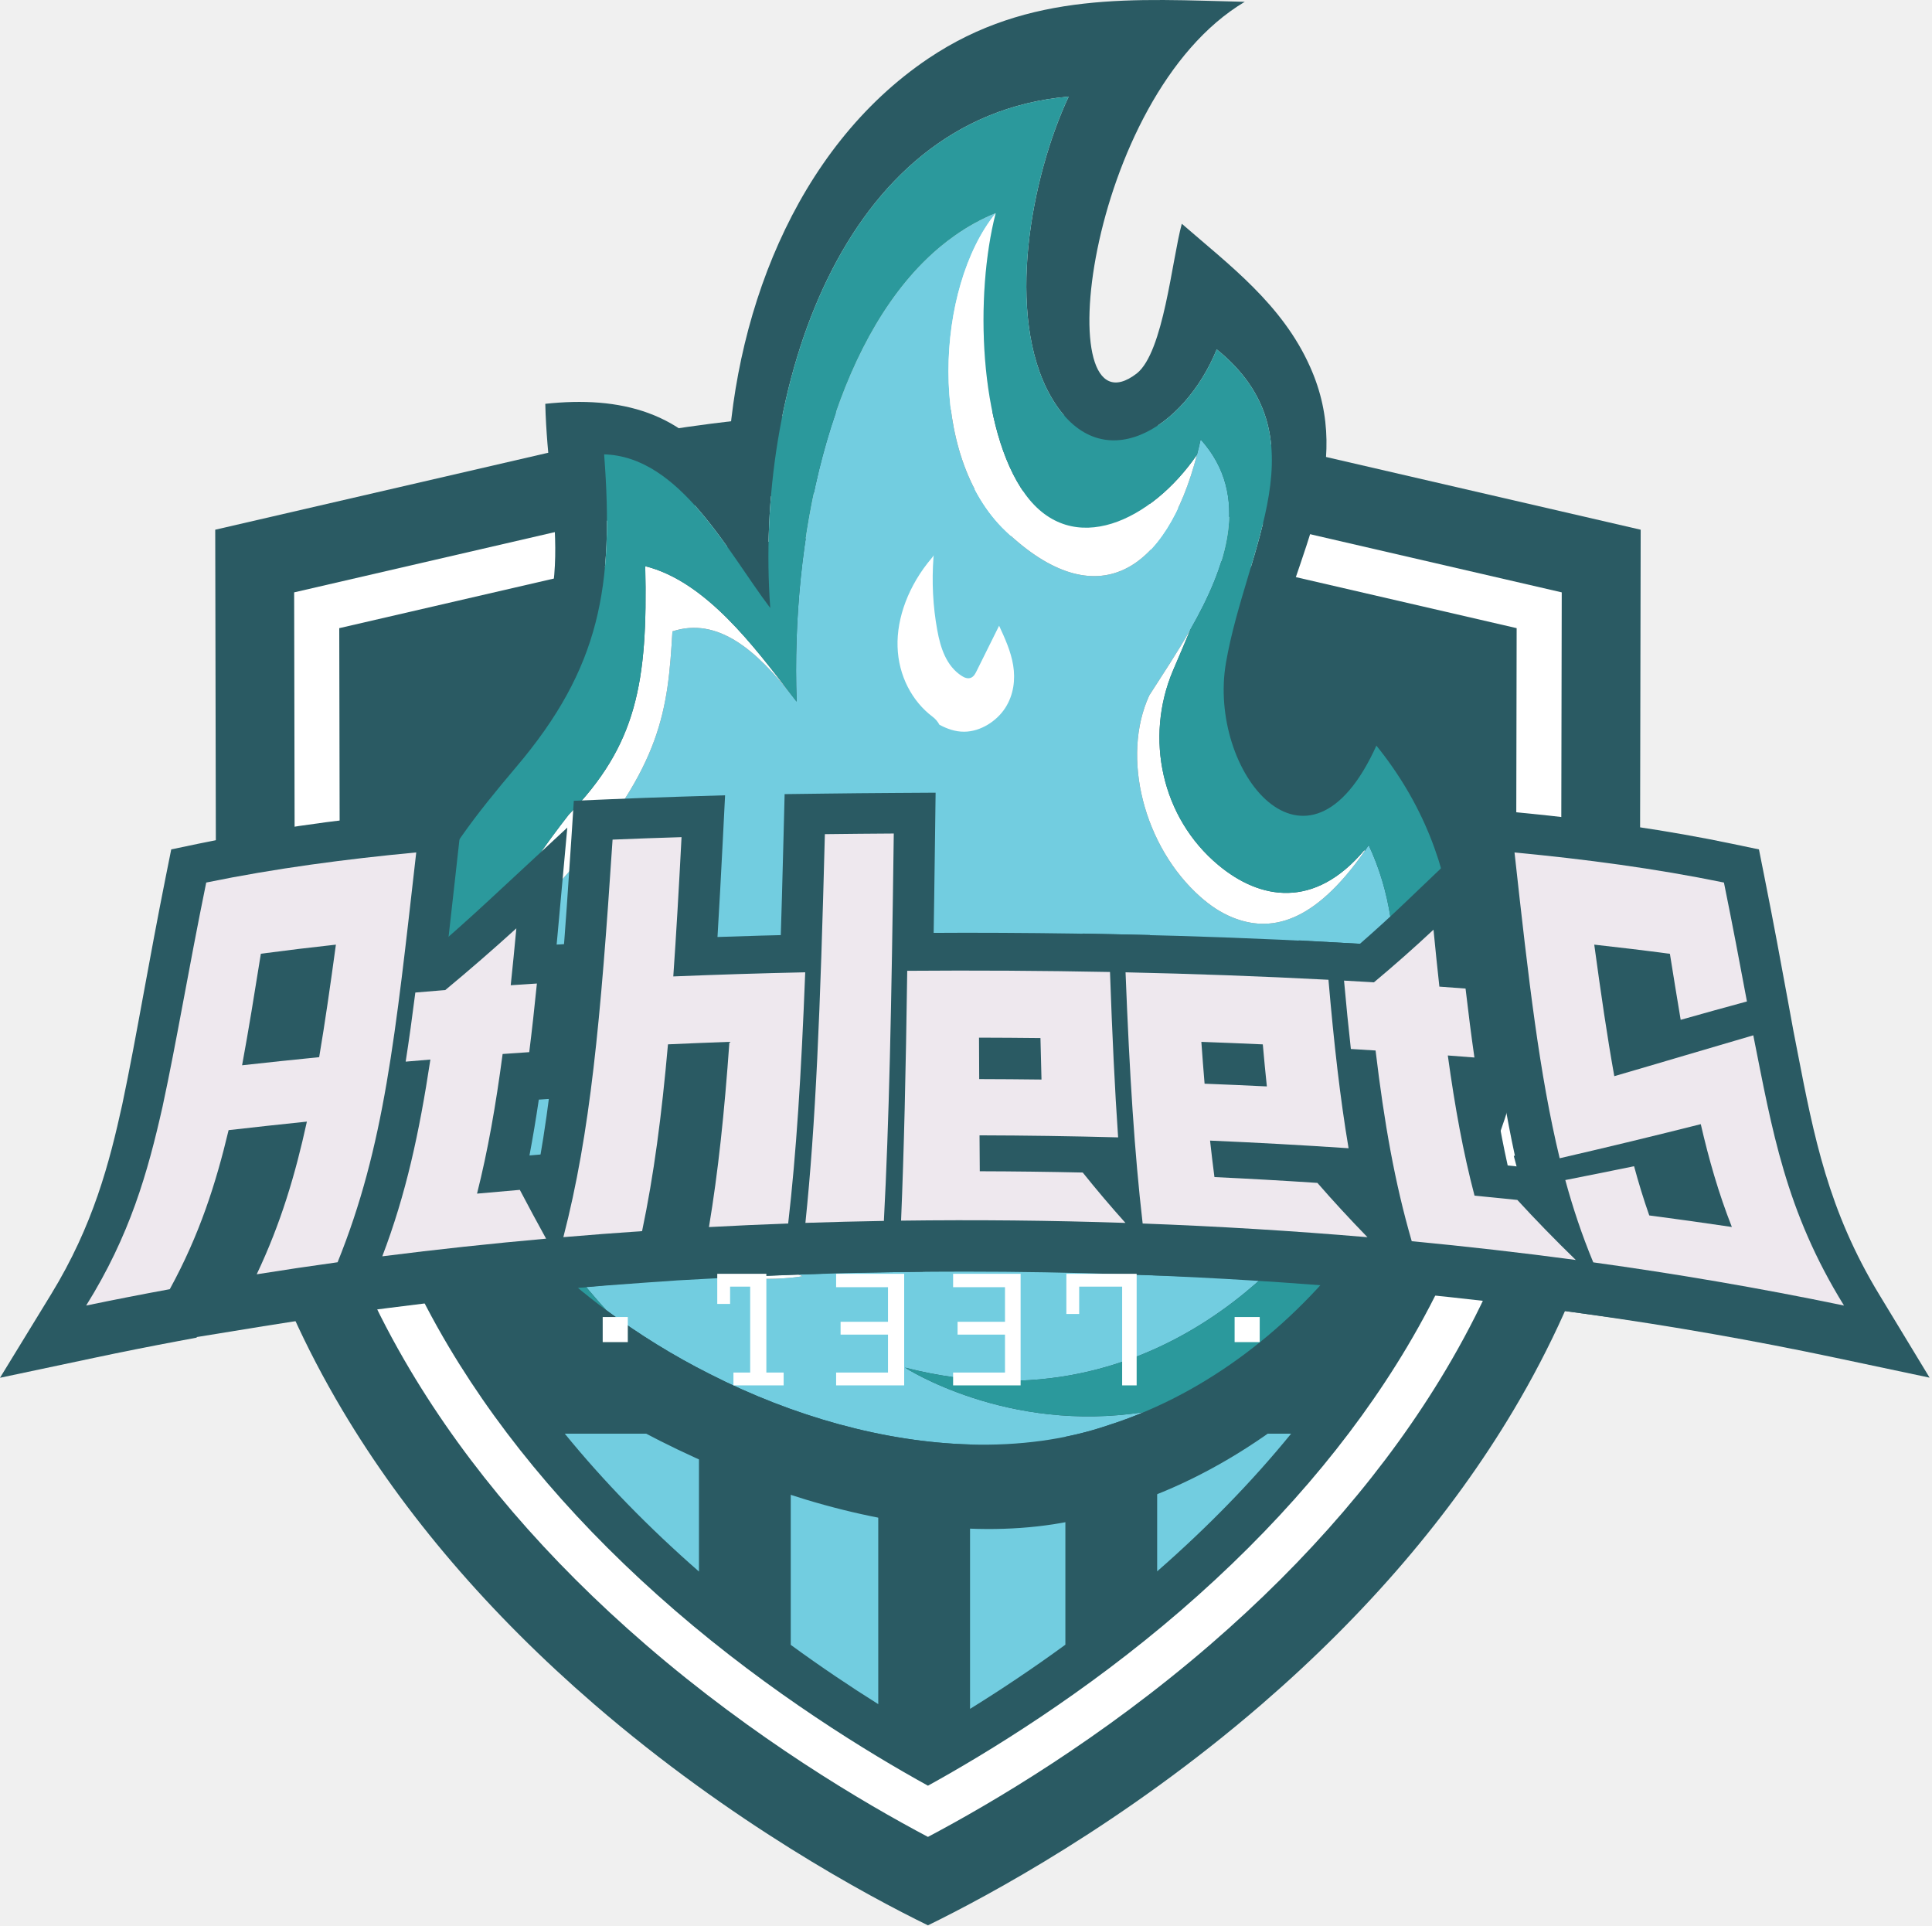
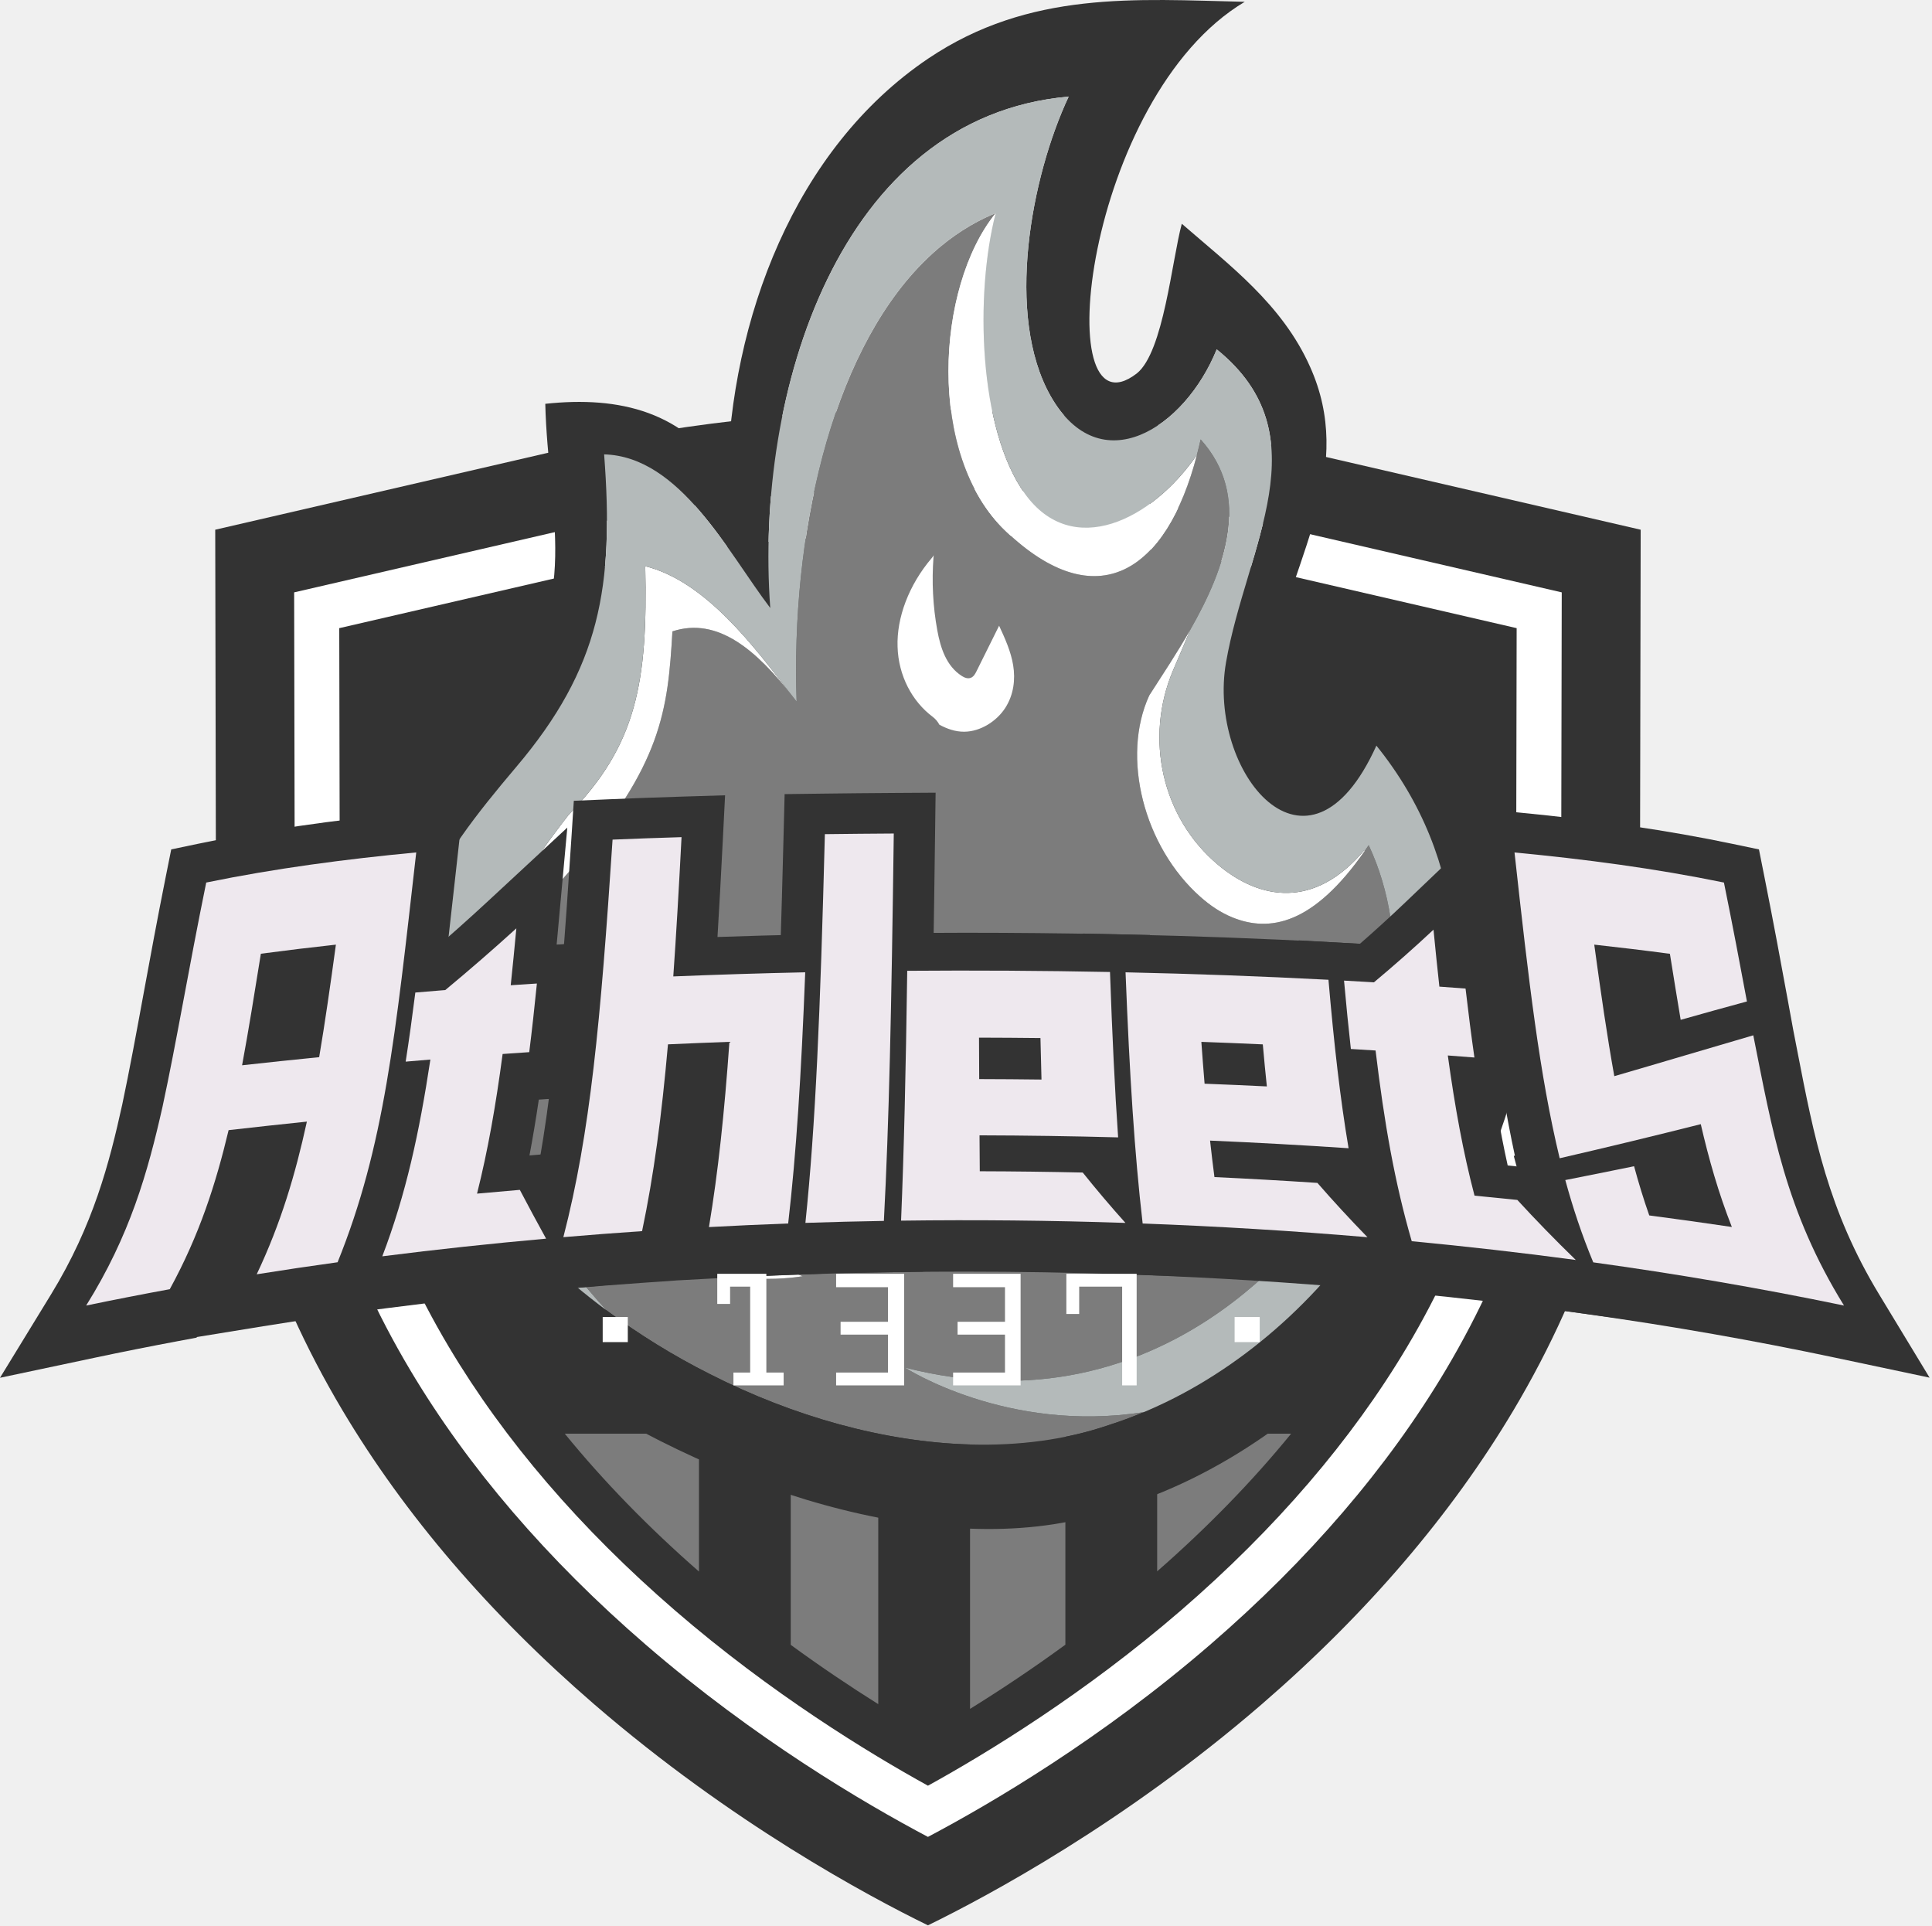
<svg xmlns="http://www.w3.org/2000/svg" width="601" height="599" viewBox="0 0 601 599" fill="none">
-   <path d="M66.953 164.766L67.247 313.849C70.005 357.522 83.219 399.513 106.523 438.659C125.888 471.185 152.243 501.96 184.855 530.126C227.57 567.017 270.047 589.775 288.665 598.866C307.283 589.775 349.76 567.017 392.475 530.126C425.088 501.958 451.442 471.184 470.807 438.659C494.111 399.513 507.325 357.523 510.083 313.849L510.377 164.766L407.908 141.084C329.319 122.921 248.012 122.921 169.422 141.084L66.953 164.766Z" fill="#2A5A63" />
-   <path d="M288.661 571.361C268.799 560.858 234.774 540.852 200.875 511.576C170.259 485.133 145.6 456.381 127.584 426.121C106.42 390.571 94.367 352.527 91.756 313.034L91.502 184.254L174.939 164.97C212.242 156.349 250.504 151.977 288.661 151.977C326.819 151.977 365.08 156.349 402.383 164.97L485.821 184.254L485.568 313.034C482.956 352.528 470.904 390.57 449.739 426.121C431.722 456.381 407.063 485.132 376.448 511.576C342.551 540.851 308.524 560.858 288.661 571.361Z" fill="white" />
-   <path d="M288.665 555.437C270.095 545.188 239.882 526.751 210.034 500.973C180.559 475.516 156.869 447.921 139.624 418.953C119.682 385.457 108.291 349.658 105.766 312.55L105.535 195.387L178.096 178.618C214.369 170.234 251.57 165.984 288.665 165.984C325.759 165.984 362.96 170.234 399.232 178.618L471.794 195.387L471.563 312.55C469.038 349.659 457.648 385.457 437.705 418.954C420.462 447.917 396.771 475.513 367.295 500.973C337.446 526.751 307.233 545.188 288.665 555.437Z" fill="#2A5A63" />
-   <path d="M301.758 531.54C310.876 525.896 320.936 519.237 331.414 511.578V445.947H301.758V531.54Z" fill="#72CDE0" />
-   <path d="M273.204 445.947H245.984V511.629C255.534 518.608 264.746 524.766 273.204 530.07V445.947Z" fill="#72CDE0" />
-   <path d="M359.965 445.946V488.761C375.644 475.052 389.575 460.74 401.636 445.946H359.965Z" fill="#72CDE0" />
-   <path d="M217.433 445.947H175.693C187.774 460.765 201.727 475.098 217.433 488.824V445.947Z" fill="#72CDE0" />
-   <path d="M197.688 287.341C197.688 287.341 197.359 377.413 249.654 396.956C249.654 396.956 156.469 414.632 197.688 287.341ZM150.591 338.289C150.801 339.384 151.03 340.478 151.279 341.571C151.775 343.757 152.347 345.939 152.992 348.114C153.637 350.289 154.354 352.459 155.14 354.62C157.105 360.022 159.501 365.373 162.272 370.645C163.935 373.807 165.733 376.941 167.654 380.04C168.935 382.106 170.27 384.156 171.657 386.189C172.35 387.205 173.057 388.217 173.775 389.224C175.212 391.239 176.699 393.235 178.232 395.211C181.491 399.414 184.964 403.521 188.605 407.522C198.699 415.024 209.544 421.731 220.802 427.39C246.771 440.615 275.117 448.556 301.803 449.303C316.927 449.727 331.52 447.847 344.84 443.288C348.58 442.103 352.265 440.733 355.895 439.213C313.213 445.961 281.528 425.39 281.528 425.39C362.763 446.19 407.958 381.857 412.885 374.393C413.152 373.989 413.308 373.742 413.338 373.694C415.894 368.88 418.257 363.965 420.409 358.986C434.404 326.608 439.163 291.467 425.773 262.887C425.363 263.498 424.956 264.084 424.549 264.668C408.509 287.682 394.91 290.024 383.407 285.369C379.753 283.891 376.461 281.657 373.505 279.049C355.729 263.366 348.715 235.382 357.51 216.305C361.394 210.231 366.062 203.255 370.302 195.824C381.276 176.589 389.37 154.301 373.498 136.683C373.14 138.315 372.752 139.892 372.349 141.445C362.867 178.036 341.099 192.139 312.851 165.193C288.15 141.694 291.099 89.224 309.746 66.293C309.746 66.293 309.746 66.293 309.746 66.293H309.746C308.779 66.686 307.83 67.115 306.887 67.556C306.744 67.623 306.595 67.68 306.453 67.748C303.208 69.297 300.107 71.125 297.146 73.201C295.558 74.314 294.011 75.498 292.504 76.752C292.317 76.908 292.129 77.064 291.943 77.222C290.881 78.125 289.837 79.06 288.815 80.031C288.203 80.612 287.597 81.203 286.999 81.807C258.082 111.056 246.011 167.423 247.821 218.247C247.82 218.247 247.82 218.246 247.819 218.245C247.311 217.581 246.8 216.923 246.286 216.271C235.437 202.478 223.358 191.729 209.173 196.389C207.739 221.017 205.921 237.815 177.875 270.177C162.562 287.846 150.609 298.759 149.09 318.45C148.647 324.19 149.083 330.669 150.591 338.289Z" fill="#72CDE0" />
-   <path d="M197.69 287.341C197.69 287.341 197.36 377.413 249.655 396.956C249.655 396.956 156.471 414.632 197.69 287.341ZM175.221 325.704C175.195 325.584 175.166 325.464 175.156 325.341C175.114 324.817 175.236 324.344 175.462 323.936C175.207 324.19 175.022 324.467 174.991 324.78C174.955 325.146 175.053 325.448 175.221 325.704ZM279.212 201.175C279.474 210.143 283.724 218.152 290.115 222.947C290.52 223.254 290.935 223.635 291.276 224.029C291.652 224.463 291.964 224.934 292.224 225.427C294.569 226.671 297.103 227.619 299.951 227.601C305.015 227.569 310.059 224.313 312.708 220.204C315.357 216.095 315.883 211.316 315.178 206.967C314.473 202.617 312.63 198.601 310.8 194.63C308.445 199.372 306.09 204.115 303.734 208.858C303.353 209.626 302.883 210.476 302.018 210.821C301.042 211.211 300.017 210.783 299.234 210.285C294.345 207.176 292.566 201.491 291.568 196.044C290.208 188.618 289.816 180.954 290.394 173.24C290.406 173.082 290.431 172.901 290.461 172.71C290.302 172.985 290.117 173.256 289.895 173.517C289.879 173.536 289.864 173.554 289.847 173.573C282.66 181.996 278.906 192.214 279.212 201.175ZM372.253 342.628C368.624 347.045 364.227 351.238 358.588 351.318C357.684 351.331 356.616 351.144 356.011 350.235C355.474 349.429 355.524 348.387 355.604 347.469C356.1 341.8 356.597 336.131 357.094 330.462C353.536 333.06 349.946 335.69 347.124 339.27C344.301 342.849 342.275 347.517 342.348 352.773C342.421 358.028 344.911 363.858 349.079 366.75C350.956 368.053 352.988 368.669 355.047 368.964C355.507 368.799 355.991 368.678 356.517 368.66C356.559 368.659 356.6 368.658 356.641 368.657C362.491 368.481 368.122 367.308 373.003 365.029C377.868 362.725 381.912 359.285 384.649 354.88C387.488 350.543 388.709 344.999 388.995 339.041C389.028 338.292 389.06 337.545 389.092 336.796C389.159 336.066 389.158 335.305 389.051 334.486C388.924 332.9 388.795 331.315 388.668 329.729C388.653 328.189 388.158 326.469 387.902 324.844C387.602 323.204 387.303 321.564 387.006 319.925C386.937 319.55 386.869 319.175 386.801 318.8C386.779 318.682 386.77 318.567 386.752 318.449C385.928 319.463 385.43 321.454 384.966 322.435C381.471 329.817 377.201 336.605 372.253 342.628ZM188.607 407.521C184.965 403.521 181.493 399.414 178.233 395.211C181.493 399.414 184.965 403.521 188.607 407.521L188.607 407.521ZM357.512 216.304C348.717 235.382 355.73 263.366 373.507 279.049C376.462 281.657 379.754 283.891 383.408 285.369C394.912 290.024 408.511 287.681 424.55 264.668C424.511 264.587 424.476 264.504 424.436 264.423C408.829 282.96 391.893 279.826 379.001 269.077C361.391 254.395 355.977 229.619 364.918 208.506C366.684 204.334 368.54 200.097 370.304 195.824C366.064 203.255 361.395 210.231 357.512 216.304ZM312.852 165.192C341.1 192.139 362.869 178.036 372.351 141.445C358.345 161.888 333.587 174.044 318.85 153.614C304.351 133.513 303.254 91.314 309.748 66.293C291.101 89.224 288.152 141.694 312.852 165.192ZM268.701 107.814C252.998 138.436 246.456 179.912 247.821 218.245C247.821 218.246 247.822 218.246 247.822 218.247C246.457 179.913 252.998 138.437 268.701 107.814ZM273.561 99.199C271.866 101.945 270.251 104.794 268.729 107.758C270.251 104.794 271.866 101.945 273.561 99.199ZM268.729 107.758C268.72 107.776 268.711 107.796 268.701 107.814C268.711 107.796 268.72 107.776 268.729 107.758ZM278.417 91.95C276.722 94.26 275.109 96.688 273.561 99.199C275.11 96.688 276.722 94.26 278.417 91.95ZM167.656 380.04C165.734 376.941 163.937 373.807 162.274 370.644C163.936 373.807 165.734 376.941 167.656 380.04ZM177.877 270.176C205.922 237.815 207.741 221.017 209.175 196.389C223.36 191.729 235.438 202.477 246.288 216.271C234.649 201.219 219.593 180.826 200.72 176.111C201.559 212.403 198.007 231.78 176.924 253.398C162.147 272.469 149.711 291.267 149.092 318.449C150.61 298.758 162.564 287.846 177.877 270.176ZM171.658 386.189C170.272 384.156 168.936 382.106 167.656 380.04C168.936 382.106 170.272 384.156 171.658 386.189ZM178.233 395.211C176.7 393.235 175.214 391.239 173.777 389.224C175.214 391.239 176.7 393.235 178.233 395.211Z" fill="white" />
-   <path d="M160.498 238.667C186.779 207.721 191.049 182.338 187.931 141.332C211.565 141.971 226.401 171.768 239.608 189.108C234.697 122.371 260.853 36.365 332.443 30.043C320.685 55.084 312.64 98.121 326.816 123.182C342.185 150.223 368.549 133.241 378.491 108.664C411.654 135.464 387.642 170.017 381.394 206.007C375.459 239.817 406.778 279.27 428.166 231.927C456.693 267.259 458.932 311.291 441.404 352.378C438.387 359.469 434.784 366.428 430.684 373.168C414.563 399.665 390.574 422.668 362.618 436.176C360.399 437.248 358.158 438.264 355.892 439.213C352.262 440.734 348.576 442.103 344.837 443.289C331.516 447.848 316.924 449.727 301.799 449.303C275.113 448.557 246.767 440.615 220.798 427.391C209.541 421.732 198.696 415.024 188.602 407.522L188.601 407.522C162.172 387.879 140.915 362.763 131.072 336.571C115.649 295.164 136.274 267.303 160.498 238.667ZM173.256 429.404C227.488 465.881 298.27 486.866 346.997 469.273C411.167 450.406 469.63 382.59 475.494 312.424C480.537 254.208 448.82 226.766 414.705 191.092C414.083 203.111 416.776 215.385 413.034 226.931C401.44 261.998 392.27 218.883 395.808 203.615C403.103 172.164 421.554 145.264 407.516 114.056C398.861 94.634 382.374 82.43 367.63 69.596C364.536 80.98 361.966 109.498 353.636 116.152C325.776 137.649 337.609 30.079 387.208 0.564C353.372 -0.23 320.284 -2.997 288.784 18.188C247.092 46.285 227.343 99.405 226.201 148.993C213.235 127.978 192.716 123.115 169.625 125.607C170.424 159.761 181.562 187.962 156.064 216.328C133.312 241.295 108.697 256.3 98.796 288.044C81.271 336.901 118.653 393.166 173.256 429.404Z" fill="#2A5A63" />
-   <path d="M131.072 336.57C140.915 362.762 162.171 387.878 188.601 407.521C184.96 403.52 181.487 399.413 178.228 395.211C176.695 393.235 175.209 391.239 173.771 389.224C173.053 388.217 172.347 387.205 171.653 386.188C170.267 384.156 168.931 382.105 167.65 380.04C165.729 376.941 163.931 373.807 162.269 370.644C159.497 365.373 157.102 360.021 155.137 354.619C154.35 352.458 153.633 350.289 152.989 348.113C152.344 345.938 151.771 343.756 151.275 341.57C151.027 340.477 150.798 339.383 150.588 338.288C149.08 330.669 148.644 324.189 149.087 318.449C149.705 291.267 162.141 272.468 176.919 253.397C198.002 231.78 201.554 212.403 200.715 176.111C219.587 180.826 234.643 201.218 246.283 216.271C246.796 216.923 247.308 217.58 247.815 218.245C246.007 167.422 258.079 111.055 286.996 81.807C287.593 81.203 288.2 80.612 288.811 80.031C289.834 79.06 290.877 78.124 291.94 77.222C292.126 77.063 292.313 76.907 292.501 76.751C294.007 75.497 295.555 74.314 297.142 73.201C301.091 70.432 305.286 68.105 309.742 66.293C303.249 91.314 304.345 133.513 318.845 153.614C333.582 174.044 358.339 161.888 372.346 141.445C372.748 139.892 373.136 138.314 373.494 136.682C389.367 154.301 381.273 176.589 370.299 195.823C368.534 200.097 366.679 204.334 364.912 208.506C355.972 229.619 361.386 254.394 378.996 269.077C391.888 279.826 408.824 282.96 424.431 264.423C424.471 264.504 424.505 264.587 424.545 264.668C424.952 264.084 425.36 263.497 425.77 262.886C439.16 291.466 434.4 326.608 420.406 358.985C418.254 363.964 415.89 368.879 413.334 373.693C413.304 373.741 413.148 373.988 412.882 374.392C407.954 381.857 362.759 446.189 281.524 425.39C281.524 425.39 313.21 445.96 355.892 439.213C358.158 438.263 360.399 437.247 362.618 436.175C390.574 422.668 414.563 399.664 430.684 373.167C434.784 366.428 438.387 359.468 441.404 352.377C458.932 311.291 456.693 267.258 428.166 231.926C406.778 279.27 375.459 239.816 381.394 206.006C387.642 170.016 411.654 135.463 378.491 108.664C368.549 133.24 342.185 150.222 326.816 123.181C312.64 98.121 320.685 55.083 332.443 30.042C260.853 36.364 234.696 122.37 239.608 189.107C226.401 171.767 211.565 141.97 187.931 141.331C191.049 182.337 186.779 207.72 160.498 238.666C136.274 267.302 115.649 295.164 131.072 336.57Z" fill="#2B999C" />
-   <path d="M15.908 402.565C29.038 381.115 34.037 361.66 38.025 343.571C40.333 332.657 42.437 321.2 44.663 309.073C46.746 297.731 48.9 286.003 51.569 272.674L53.266 264.203L61.569 262.464C81.393 258.312 103.213 255.118 128.275 252.7L144.035 251.179L142.245 267.222C141.955 269.823 141.671 272.377 141.392 274.887C138.336 302.373 135.922 324.083 132.435 343.954C128.606 365.773 123.823 383.266 116.925 400.676L114.141 407.705L106.778 408.744C98.418 409.924 90.041 411.196 81.881 412.523L61.255 415.879L61.151 416.073L55.136 417.199C46.572 418.803 37.916 420.528 29.412 422.329L0 428.554L15.908 402.565Z" fill="#2A5A63" />
-   <path d="M106.926 389.213C111.733 376.364 115.362 362.865 118.473 345.947L110.982 346.607L113.506 330.099C114.497 323.62 115.463 316.571 116.46 308.549L117.766 298.045L128.108 297.145C129.852 296.993 131.628 296.841 133.411 296.691C139.731 291.275 145.965 285.719 151.985 280.135L176.477 257.422L173.413 291.041C173.327 291.977 173.242 292.9 173.158 293.811L181.305 293.283L179.795 308.641C178.999 316.748 178.206 323.977 177.374 330.741L176.055 341.456L167.611 342.034C166.699 348.191 165.736 353.944 164.705 359.401L169.115 359.025L173.074 366.707C175.692 371.786 178.325 376.776 181.125 381.964L190.619 399.549L171.014 401.33C153.999 402.876 137.019 404.743 120.544 406.879L99.283 409.636L106.926 389.213Z" fill="#2A5A63" />
-   <path d="M162.816 384.525C170.719 353.367 173.926 319.809 177.742 260.816L178.502 249.083L190.02 248.591C196.881 248.298 204.149 248.032 211.623 247.802L225.555 247.373L224.837 261.571C224.269 272.786 223.732 282.57 223.194 291.451C232.138 291.138 241.179 290.881 250.208 290.68L263.854 290.377L263.32 304.289C261.974 339.36 260.366 363.488 257.943 384.966L256.682 396.144L245.659 396.56C237.547 396.865 229.328 397.245 221.228 397.687L210.308 398.283L210.306 398.292L200.607 398.965C192.495 399.527 184.33 400.164 176.339 400.859L158.275 402.427L162.816 384.525Z" fill="#2A5A63" />
-   <path d="M237.767 381.927C241.006 350.018 242.371 314.321 243.758 259.61L244.078 247.009L256.435 246.85C263.441 246.76 270.68 246.691 277.952 246.646L291.045 246.564L290.873 259.918C290.182 313.522 289.454 350.902 287.778 383.342L287.147 395.542L275.171 395.75C267.083 395.89 258.94 396.098 250.968 396.369L236.25 396.868L237.767 381.927Z" fill="#2A5A63" />
-   <path d="M349.67 396.377C333.277 395.819 316.637 395.535 300.213 395.535C293.668 395.535 287.026 395.58 280.473 395.669L266.906 395.853L267.471 382.025C268.328 361.061 268.899 337.461 269.379 303.113L269.558 290.299L282.121 290.201C288.143 290.153 294.239 290.129 300.238 290.129C315.337 290.129 330.58 290.281 345.545 290.581L357.698 290.825L358.128 303.215C358.856 324.197 359.653 340.731 360.634 355.25L361.607 369.634L355.28 369.461C356.708 371.146 358.168 372.838 359.668 374.548L379.726 397.401L349.67 396.377Z" fill="#2A5A63" />
-   <path d="M424.299 400.877C401.492 398.894 378.169 397.444 354.978 396.567L343.961 396.15L342.696 384.98C340.263 363.503 338.649 339.373 337.298 304.295L336.762 290.38L350.412 290.684C371.999 291.166 393.369 291.967 413.926 293.066L425.091 293.662L426.05 305.024C427.884 326.751 429.772 342.909 432.173 357.414L434.881 373.775L429.644 373.417C431.255 375.161 432.902 376.915 434.593 378.688L458.612 403.86L424.299 400.877Z" fill="#2A5A63" />
-   <path d="M488.485 408.027C472.025 405.775 455.021 403.792 437.945 402.133L429.264 401.289L426.83 392.748C422.491 377.518 419.236 361.237 416.523 341.005L408.673 340.529L407.465 329.571C406.717 322.797 406.013 315.603 405.31 307.579L403.988 292.503L418.806 293.333C420.238 293.414 421.651 293.494 423.033 293.575C427.862 289.361 432.598 285.041 437.156 280.689L456.193 262.514L458.715 288.986C458.948 291.437 459.177 293.792 459.404 296.07L467.442 296.695L468.662 307.426C469.566 315.385 470.453 322.423 471.374 328.944L473.662 345.15L465.527 344.5C466.607 350.945 467.757 356.896 469.007 362.511C470.468 362.662 471.916 362.814 473.346 362.967L478.182 363.483L481.471 367.135C487.108 373.397 492.888 379.452 499.14 385.647L527.054 413.303L488.485 408.027Z" fill="#2A5A63" />
-   <path d="M571.015 422.329C545.667 416.965 520.43 412.532 493.862 408.775L486.584 407.746L483.765 400.824C480.832 393.621 478.272 386.23 475.992 378.368L475.667 378.444L473.495 369.248L470.898 359.544L471.249 359.474C465.852 334.566 462.699 307.323 458.363 267.195L456.635 251.199L472.341 252.718C497.333 255.136 519.09 258.324 538.857 262.465L547.167 264.205L548.858 272.685C551.703 286.947 554.064 299.746 556.054 310.623L557.862 320.51L557.998 321.205C558.376 323.134 558.746 325.045 559.113 326.94C564.266 353.534 568.717 376.502 584.547 402.613L600.25 428.515L571.015 422.329Z" fill="#2A5A63" />
-   <path d="M99.286 328.828C101.102 318.068 102.758 306.563 104.49 293.828C96.705 294.683 88.923 295.62 81.149 296.653C79.137 309.219 77.3 320.6 75.308 331.352C83.301 330.465 91.293 329.625 99.286 328.828ZM129.483 265.143C122.955 322.505 119.578 356.589 105.017 392.621C96.668 393.776 88.288 395.02 79.857 396.365C87.363 380.544 91.877 365.303 95.465 348.873C87.343 349.715 79.227 350.6 71.114 351.527C67.138 368.202 62.065 384.091 52.816 401C44.244 402.573 35.588 404.262 26.801 406.085C40.406 384.294 45.948 364.751 50.566 344.212C55.012 323.605 58.534 302.003 64.151 274.511C85.611 270.104 107.502 267.223 129.483 265.143Z" fill="#EEE8EE" />
-   <path d="M169.875 385.282C152.951 386.789 135.988 388.604 118.924 390.774C126.284 371.49 130.433 352.357 133.882 329.57C131.32 329.782 128.757 329.998 126.195 330.219C127.256 323.415 128.242 316.289 129.2 308.727C131.722 308.512 134.244 308.303 136.766 308.098C137.348 308.053 137.93 308.004 138.512 307.958C145.98 301.764 153.348 295.374 160.625 288.758C160.051 294.932 159.471 300.819 158.874 306.456C161.589 306.271 164.303 306.094 167.016 305.922C166.262 313.448 165.477 320.532 164.631 327.269C161.871 327.455 159.111 327.645 156.353 327.842C154.234 343.812 151.774 357.868 148.393 371.275C152.831 370.867 157.268 370.477 161.706 370.105C164.445 375.317 167.162 380.356 169.875 385.282Z" fill="#EEE8EE" />
-   <path d="M250.486 302.432C249.226 334.627 247.714 358.574 245.183 380.561C236.972 380.865 228.758 381.236 220.54 381.676C223.4 364.513 225.331 346.302 226.907 324.062C220.535 324.29 214.163 324.55 207.791 324.84C205.814 347.181 203.395 365.514 199.735 382.94C191.58 383.495 183.418 384.118 175.248 384.813C183.634 352.4 186.815 317.86 190.556 261.16C197.707 260.86 204.859 260.608 212.01 260.392C211.18 276.46 210.35 290.753 209.445 303.716C223.13 303.154 236.81 302.729 250.486 302.432Z" fill="#EEE8EE" />
-   <path d="M256.599 259.464C263.745 259.373 270.89 259.308 278.034 259.264C277.304 314.694 276.561 349.279 274.954 379.761C266.819 379.899 258.682 380.102 250.543 380.373C253.722 349.673 255.161 315.08 256.599 259.464Z" fill="#EEE8EE" />
-   <path d="M304.547 322.753C304.566 327.209 304.586 331.499 304.607 335.647C311.066 335.663 317.525 335.708 323.984 335.789C323.87 331.636 323.763 327.342 323.66 322.882C317.289 322.81 310.918 322.767 304.547 322.753ZM304.708 353.143C304.732 356.971 304.759 360.688 304.787 364.317C315.463 364.347 326.139 364.479 336.815 364.715C341.094 370.06 345.508 375.252 350.099 380.381C326.824 379.603 303.567 379.372 280.303 379.68C281.21 357.916 281.763 334.041 282.22 301.964C303.244 301.802 324.264 301.922 345.293 302.336C345.993 322.114 346.787 338.776 347.821 353.78C333.452 353.392 319.08 353.179 304.708 353.143Z" fill="#EEE8EE" />
-   <path d="M373.713 324.069C374.031 328.563 374.365 332.893 374.718 337.083C381.176 337.332 387.633 337.614 394.09 337.928C393.646 333.714 393.228 329.364 392.829 324.849C386.457 324.559 380.084 324.298 373.713 324.069ZM376.422 354.781C376.848 358.661 377.3 362.435 377.785 366.128C388.46 366.628 399.135 367.231 409.811 367.938C414.762 373.625 419.924 379.217 425.39 384.832C402.026 382.841 378.732 381.432 355.454 380.569C352.914 358.58 351.396 334.631 350.131 302.436C371.161 302.896 392.2 303.653 413.254 304.756C414.983 324.825 416.905 341.724 419.51 357.155C405.152 356.192 390.788 355.399 376.422 354.781Z" fill="#EEE8EE" />
-   <path d="M490.188 391.909C473.085 389.615 456.099 387.688 439.159 386.074C433.893 367.953 430.607 349.313 427.91 326.755C425.348 326.594 422.785 326.437 420.223 326.284C419.469 319.577 418.768 312.518 418.098 305.016C420.617 305.155 423.136 305.298 425.655 305.447C426.237 305.481 426.818 305.516 427.4 305.551C433.643 300.336 439.825 294.885 445.928 289.173C446.529 295.354 447.134 301.244 447.756 306.888C450.471 307.082 453.185 307.282 455.9 307.489C456.776 315.042 457.682 322.156 458.658 328.935C455.899 328.719 453.14 328.507 450.38 328.302C452.583 344.298 455.142 358.401 458.69 371.901C463.129 372.327 467.567 372.771 472.008 373.235C477.667 379.398 483.657 385.564 490.188 391.909Z" fill="#EEE8EE" />
-   <path d="M522.821 317.215C521.72 310.688 520.622 303.878 519.469 296.679C511.631 295.635 503.785 294.69 495.936 293.828C497.992 308.923 499.933 322.292 502.172 334.739C516.718 330.52 531.152 326.184 545.406 322.034C551.285 351.485 555.407 376.623 573.625 406.085C546.832 400.527 521.131 396.187 495.627 392.651C492.095 384.146 489.29 375.712 486.927 367.052C494.112 365.643 501.241 364.211 508.323 362.753C509.716 367.906 511.267 372.986 513.046 378.057C521.598 379.178 530.16 380.373 538.74 381.651C534.552 371.014 531.578 360.531 529.072 349.667C514.59 353.318 499.994 356.86 485.177 360.27C478.887 334.158 475.574 305.477 471.131 265.161C493.049 267.24 514.878 270.117 536.275 274.511C539.036 288.083 541.324 300.209 543.431 311.501C536.622 313.341 529.742 315.264 522.821 317.215Z" fill="#EEE8EE" />
-   <path d="M227.982 426.928H233.362V400.204H227.114V405.584H223.123V396.213H238.394V426.928H243.774V430.919H228.156V426.928H227.982Z" fill="white" />
-   <path d="M260.098 426.928H276.236V415.128H261.486V411.137H276.236V400.378H260.098V396.213H281.269V430.919H260.098V426.928Z" fill="white" />
-   <path d="M296.49 426.928H312.629V415.128H297.878V411.137H312.629V400.378H296.49V396.213H317.488V430.919H296.49V426.928Z" fill="white" />
-   <path d="M349.074 400.204H335.712V408.707H331.721V396.213H353.586V430.919H349.074V400.204Z" fill="white" />
-   <path fill-rule="evenodd" clip-rule="evenodd" d="M384.06 409.66L384.059 417.47H391.87L391.868 409.66H384.06Z" fill="white" />
-   <path fill-rule="evenodd" clip-rule="evenodd" d="M187.486 409.66L187.484 417.47H195.296L195.294 409.66H187.486Z" fill="white" />
+   <g clip-path="url(#clip0_613_169)">
+     <path d="M66.953 164.766L67.247 313.849C70.005 357.522 83.219 399.513 106.523 438.659C125.888 471.185 152.243 501.96 184.855 530.126C227.57 567.017 270.047 589.775 288.665 598.866C307.283 589.775 349.76 567.017 392.475 530.126C425.088 501.958 451.442 471.184 470.807 438.659C494.111 399.513 507.325 357.523 510.083 313.849L510.377 164.766L407.908 141.084C329.319 122.921 248.012 122.921 169.422 141.084L66.953 164.766Z" fill="#333333" />
+     <path d="M288.661 571.361C268.799 560.858 234.774 540.852 200.875 511.576C170.259 485.133 145.6 456.381 127.584 426.121C106.42 390.571 94.367 352.527 91.756 313.034L91.502 184.254L174.939 164.97C212.242 156.349 250.504 151.977 288.661 151.977C326.819 151.977 365.08 156.349 402.383 164.97L485.821 184.254L485.568 313.034C482.956 352.528 470.904 390.57 449.739 426.121C431.722 456.381 407.063 485.132 376.448 511.576C342.551 540.851 308.524 560.858 288.661 571.361Z" fill="white" />
+     <path d="M288.665 555.437C270.095 545.188 239.882 526.751 210.034 500.973C180.559 475.516 156.869 447.921 139.624 418.953C119.682 385.457 108.291 349.658 105.766 312.55L105.535 195.387L178.096 178.618C214.369 170.234 251.57 165.984 288.665 165.984C325.759 165.984 362.96 170.234 399.232 178.618L471.794 195.387L471.563 312.55C469.038 349.659 457.648 385.457 437.705 418.954C420.462 447.917 396.771 475.513 367.295 500.973C337.446 526.751 307.233 545.188 288.665 555.437Z" fill="#333333" />
+     <path d="M301.758 531.54C310.876 525.896 320.936 519.237 331.414 511.578V445.947H301.758V531.54Z" fill="#7C7C7C" />
+     <path d="M273.204 445.947H245.984V511.629C255.534 518.608 264.746 524.766 273.204 530.07V445.947Z" fill="#7C7C7C" />
+     <path d="M359.965 445.946V488.761C375.644 475.052 389.575 460.74 401.636 445.946H359.965Z" fill="#7C7C7C" />
+     <path d="M217.433 445.947H175.693C187.774 460.765 201.727 475.098 217.433 488.824V445.947Z" fill="#7C7C7C" />
+     <path d="M197.688 287.341C197.688 287.341 197.359 377.413 249.654 396.956C249.654 396.956 156.469 414.632 197.688 287.341ZM150.591 338.289C150.801 339.384 151.03 340.478 151.279 341.571C151.775 343.757 152.347 345.939 152.992 348.114C153.637 350.289 154.354 352.459 155.14 354.62C157.105 360.022 159.501 365.373 162.272 370.645C163.935 373.807 165.733 376.941 167.654 380.04C168.935 382.106 170.27 384.156 171.657 386.189C172.35 387.205 173.057 388.217 173.775 389.224C175.212 391.239 176.699 393.235 178.232 395.211C181.491 399.414 184.964 403.521 188.605 407.522C198.699 415.024 209.544 421.731 220.802 427.39C246.771 440.615 275.117 448.556 301.803 449.303C316.927 449.727 331.52 447.847 344.84 443.288C348.58 442.103 352.265 440.733 355.895 439.213C313.213 445.961 281.528 425.39 281.528 425.39C362.763 446.19 407.958 381.857 412.885 374.393C413.152 373.989 413.308 373.742 413.338 373.694C415.894 368.88 418.257 363.965 420.409 358.986C434.404 326.608 439.163 291.467 425.773 262.887C425.363 263.498 424.956 264.084 424.549 264.668C408.509 287.682 394.91 290.024 383.407 285.369C379.753 283.891 376.461 281.657 373.505 279.049C355.729 263.366 348.715 235.382 357.51 216.305C361.394 210.231 366.062 203.255 370.302 195.824C381.276 176.589 389.37 154.301 373.498 136.683C373.14 138.315 372.752 139.892 372.349 141.445C362.867 178.036 341.099 192.139 312.851 165.193C288.15 141.694 291.099 89.224 309.746 66.293C308.779 66.687 307.83 67.115 306.887 67.556C306.744 67.623 306.595 67.68 306.453 67.748C303.208 69.297 300.107 71.125 297.146 73.201C295.558 74.314 294.011 75.498 292.504 76.752C292.317 76.908 292.129 77.064 291.943 77.222C290.881 78.125 289.837 79.061 288.815 80.031C288.203 80.612 287.597 81.203 286.999 81.808C258.082 111.056 246.011 167.423 247.821 218.247C247.82 218.247 247.82 218.246 247.819 218.245C247.311 217.581 246.8 216.923 246.286 216.271C235.437 202.478 223.358 191.729 209.173 196.389C207.739 221.017 205.921 237.815 177.875 270.177C162.562 287.846 150.609 298.759 149.09 318.45C148.647 324.19 149.083 330.669 150.591 338.289Z" fill="#7C7C7C" />
+     <path d="M197.69 287.341C197.69 287.341 197.36 377.413 249.655 396.956C249.655 396.956 156.471 414.632 197.69 287.341ZM175.221 325.704C175.195 325.584 175.166 325.464 175.156 325.341C175.114 324.817 175.236 324.344 175.462 323.936C175.207 324.19 175.022 324.467 174.991 324.78C174.955 325.146 175.053 325.448 175.221 325.704ZM279.212 201.175C279.474 210.143 283.724 218.152 290.115 222.947C290.52 223.254 290.935 223.635 291.276 224.029C291.652 224.463 291.964 224.934 292.224 225.427C294.569 226.671 297.103 227.619 299.951 227.601C305.015 227.569 310.059 224.313 312.708 220.204C315.357 216.095 315.883 211.316 315.178 206.967C314.473 202.617 312.63 198.601 310.8 194.63C308.445 199.372 306.09 204.115 303.734 208.858C303.353 209.626 302.883 210.476 302.018 210.821C301.042 211.211 300.017 210.783 299.234 210.285C294.345 207.176 292.566 201.491 291.568 196.044C290.208 188.618 289.816 180.954 290.394 173.24C290.406 173.082 290.431 172.901 290.461 172.71C290.302 172.985 290.117 173.256 289.895 173.517C289.879 173.536 289.864 173.554 289.847 173.573C282.66 181.996 278.906 192.214 279.212 201.175ZM372.253 342.628C368.624 347.045 364.227 351.238 358.588 351.318C357.684 351.331 356.616 351.144 356.011 350.235C355.474 349.429 355.524 348.387 355.604 347.469C356.1 341.8 356.597 336.131 357.094 330.462C353.536 333.06 349.946 335.69 347.124 339.27C344.301 342.849 342.275 347.517 342.348 352.773C342.421 358.028 344.911 363.858 349.079 366.75C350.956 368.053 352.988 368.669 355.047 368.964C355.507 368.799 355.991 368.678 356.517 368.66C356.559 368.659 356.6 368.658 356.641 368.657C362.491 368.481 368.122 367.308 373.003 365.029C377.868 362.725 381.912 359.285 384.649 354.88C387.488 350.543 388.709 344.999 388.995 339.041C389.028 338.292 389.06 337.545 389.092 336.796C389.159 336.066 389.158 335.305 389.051 334.486C388.924 332.9 388.795 331.315 388.668 329.729C388.653 328.189 388.158 326.469 387.902 324.844C387.602 323.204 387.303 321.564 387.006 319.925C386.937 319.55 386.869 319.175 386.801 318.8C386.779 318.682 386.77 318.567 386.752 318.449C385.928 319.463 385.43 321.454 384.966 322.435C381.471 329.817 377.201 336.605 372.253 342.628ZM357.512 216.304C348.717 235.382 355.73 263.366 373.507 279.049C376.462 281.657 379.754 283.891 383.408 285.369C394.912 290.024 408.511 287.681 424.55 264.668C424.511 264.587 424.476 264.504 424.436 264.423C408.829 282.96 391.893 279.826 379.001 269.077C361.391 254.395 355.977 229.619 364.918 208.506C366.684 204.334 368.54 200.097 370.304 195.824C366.064 203.255 361.395 210.231 357.512 216.304ZM312.852 165.192C341.1 192.139 362.869 178.036 372.351 141.445C358.345 161.888 333.587 174.044 318.85 153.614C304.351 133.513 303.254 91.314 309.748 66.293C291.101 89.224 288.152 141.694 312.852 165.192ZM268.701 107.814C252.998 138.436 246.456 179.912 247.821 218.245L247.822 218.247C246.457 179.913 252.998 138.437 268.701 107.814ZM278.417 91.95C276.722 94.26 275.109 96.688 273.561 99.199C275.11 96.688 276.722 94.26 278.417 91.95ZM167.656 380.04C165.734 376.941 163.937 373.807 162.274 370.644C163.936 373.807 165.734 376.941 167.656 380.04ZM177.877 270.176C205.922 237.815 207.741 221.017 209.175 196.389C223.36 191.729 235.438 202.477 246.288 216.271C234.649 201.219 219.593 180.826 200.72 176.111C201.559 212.403 198.007 231.78 176.924 253.398C162.147 272.469 149.711 291.267 149.092 318.449C150.61 298.758 162.564 287.846 177.877 270.176Z" fill="white" />
+     <path d="M160.498 238.667C186.779 207.721 191.049 182.338 187.931 141.332C211.565 141.971 226.401 171.768 239.608 189.108C234.697 122.371 260.853 36.365 332.443 30.043C320.685 55.084 312.64 98.121 326.816 123.182C342.185 150.223 368.549 133.241 378.491 108.664C411.654 135.464 387.642 170.017 381.394 206.007C375.459 239.817 406.778 279.27 428.166 231.927C456.693 267.259 458.932 311.291 441.404 352.378C438.387 359.469 434.784 366.428 430.684 373.168C414.563 399.665 390.574 422.668 362.618 436.176C360.399 437.248 358.158 438.264 355.892 439.213C352.262 440.734 348.576 442.103 344.837 443.289C331.516 447.848 316.924 449.727 301.799 449.303C275.113 448.557 246.767 440.615 220.798 427.391C209.541 421.732 198.696 415.024 188.602 407.522H188.601C162.172 387.879 140.915 362.763 131.072 336.571C115.649 295.164 136.274 267.303 160.498 238.667ZM173.256 429.404C227.488 465.881 298.27 486.866 346.997 469.273C411.167 450.406 469.63 382.59 475.494 312.424C480.537 254.208 448.82 226.766 414.705 191.092C414.083 203.111 416.776 215.385 413.034 226.931C401.44 261.998 392.27 218.883 395.808 203.615C403.103 172.164 421.554 145.264 407.516 114.056C398.861 94.634 382.374 82.43 367.63 69.596C364.536 80.98 361.966 109.498 353.636 116.152C325.776 137.649 337.609 30.079 387.208 0.564C353.372 -0.23 320.284 -2.997 288.784 18.188C247.092 46.285 227.343 99.405 226.201 148.993C213.235 127.978 192.716 123.115 169.625 125.607C170.424 159.761 181.562 187.962 156.064 216.328C133.312 241.295 108.697 256.3 98.796 288.044C81.271 336.901 118.653 393.166 173.256 429.404Z" fill="#333333" />
+     <path d="M131.072 336.57C140.915 362.762 162.171 387.878 188.601 407.521C184.96 403.52 181.487 399.413 178.228 395.211C176.695 393.235 175.209 391.239 173.771 389.224C173.053 388.217 172.347 387.205 171.653 386.188C170.267 384.156 168.931 382.105 167.65 380.04C165.729 376.941 163.931 373.807 162.269 370.644C159.497 365.373 157.102 360.021 155.137 354.619C154.35 352.458 153.633 350.289 152.989 348.113C152.344 345.938 151.771 343.756 151.275 341.57C151.027 340.477 150.798 339.383 150.588 338.288C149.08 330.669 148.644 324.189 149.087 318.449C149.705 291.267 162.141 272.468 176.919 253.397C198.002 231.78 201.554 212.403 200.715 176.111C219.587 180.826 234.643 201.218 246.283 216.271C246.796 216.923 247.308 217.58 247.815 218.245C246.007 167.422 258.079 111.055 286.996 81.806C287.593 81.202 288.2 80.611 288.811 80.03C289.834 79.06 290.877 78.124 291.94 77.222C292.126 77.063 292.313 76.907 292.501 76.751C294.007 75.497 295.555 74.313 297.142 73.201C301.091 70.432 305.286 68.105 309.742 66.292C303.249 91.314 304.345 133.513 318.845 153.614C333.582 174.044 358.339 161.888 372.346 141.445C372.748 139.892 373.136 138.314 373.494 136.682C389.367 154.301 381.273 176.589 370.299 195.823C368.534 200.097 366.679 204.334 364.912 208.506C355.972 229.619 361.386 254.394 378.996 269.077C391.888 279.826 408.824 282.96 424.431 264.423C424.471 264.504 424.505 264.587 424.545 264.668C424.952 264.084 425.36 263.497 425.77 262.886C439.16 291.466 434.4 326.608 420.406 358.985C418.254 363.964 415.89 368.879 413.334 373.693C413.304 373.741 413.148 373.988 412.882 374.392C407.954 381.857 362.759 446.189 281.524 425.39C281.524 425.39 313.21 445.96 355.892 439.213C358.158 438.263 360.399 437.247 362.618 436.175C390.574 422.668 414.563 399.664 430.684 373.167C434.784 366.428 438.387 359.468 441.404 352.377C458.932 311.291 456.693 267.258 428.166 231.926C406.778 279.27 375.459 239.816 381.394 206.006C387.642 170.016 411.654 135.463 378.491 108.664C368.549 133.24 342.185 150.222 326.816 123.181C312.64 98.12 320.685 55.083 332.443 30.041C260.853 36.364 234.696 122.37 239.608 189.107C226.401 171.767 211.565 141.97 187.931 141.331C191.049 182.337 186.779 207.72 160.498 238.666C136.274 267.302 115.649 295.164 131.072 336.57Z" fill="#B4BABA" />
+     <path d="M15.908 402.565C29.038 381.115 34.037 361.66 38.025 343.571C40.333 332.657 42.437 321.2 44.663 309.073C46.746 297.731 48.9 286.003 51.569 272.674L53.266 264.203L61.569 262.464C81.393 258.312 103.213 255.118 128.275 252.7L144.035 251.179L142.245 267.222C141.955 269.823 141.671 272.377 141.392 274.887C138.336 302.373 135.922 324.083 132.435 343.954C128.606 365.773 123.823 383.266 116.925 400.676L114.141 407.705L106.778 408.744C98.418 409.924 90.041 411.196 81.881 412.523L61.255 415.879L61.151 416.073L55.136 417.199C46.572 418.803 37.916 420.528 29.412 422.329L0 428.554L15.908 402.565Z" fill="#333333" />
+     <path d="M106.926 389.213C111.733 376.364 115.362 362.865 118.473 345.947L110.982 346.607L113.506 330.099C114.497 323.62 115.463 316.571 116.46 308.549L117.766 298.045L128.108 297.145C129.852 296.993 131.628 296.841 133.411 296.691C139.731 291.275 145.965 285.719 151.985 280.135L176.477 257.422L173.413 291.041C173.327 291.977 173.242 292.9 173.158 293.811L181.305 293.283L179.795 308.641C178.999 316.748 178.206 323.977 177.374 330.741L176.055 341.456L167.611 342.034C166.699 348.191 165.736 353.944 164.705 359.401L169.115 359.025L173.074 366.707C175.692 371.786 178.325 376.776 181.125 381.964L190.619 399.549L171.014 401.33C153.999 402.876 137.019 404.743 120.544 406.879L99.283 409.636L106.926 389.213Z" fill="#333333" />
+     <path d="M162.816 384.525C170.719 353.367 173.926 319.809 177.742 260.816L178.502 249.083L190.02 248.591C196.881 248.298 204.149 248.032 211.623 247.802L225.555 247.373L224.837 261.571C224.269 272.786 223.732 282.57 223.194 291.451C232.138 291.138 241.179 290.881 250.208 290.68L263.854 290.377L263.32 304.289C261.974 339.36 260.366 363.488 257.943 384.966L256.682 396.144L245.659 396.56C237.547 396.865 229.328 397.245 221.228 397.687L210.308 398.283L210.306 398.292L200.607 398.965C192.495 399.527 184.33 400.164 176.339 400.859L158.275 402.427L162.816 384.525Z" fill="#333333" />
+     <path d="M237.767 381.927C241.006 350.018 242.371 314.321 243.758 259.61L244.078 247.009L256.435 246.85C263.441 246.76 270.68 246.691 277.952 246.646L291.045 246.564L290.873 259.918C290.182 313.522 289.454 350.902 287.778 383.342L287.147 395.542L275.171 395.75C267.083 395.89 258.94 396.098 250.968 396.369L236.25 396.868L237.767 381.927Z" fill="#333333" />
+     <path d="M349.67 396.377C333.277 395.819 316.637 395.535 300.213 395.535C293.668 395.535 287.026 395.58 280.473 395.669L266.906 395.853L267.471 382.025C268.328 361.061 268.899 337.461 269.379 303.113L269.558 290.299L282.121 290.201C288.143 290.153 294.239 290.129 300.238 290.129C315.337 290.129 330.58 290.281 345.545 290.581L357.698 290.825L358.128 303.215C358.856 324.197 359.653 340.731 360.634 355.25L361.607 369.634L355.28 369.461C356.708 371.146 358.168 372.838 359.668 374.548L379.726 397.401L349.67 396.377Z" fill="#333333" />
+     <path d="M424.299 400.877C401.492 398.894 378.169 397.444 354.978 396.567L343.961 396.15L342.696 384.98C340.263 363.503 338.649 339.373 337.298 304.295L336.762 290.38L350.412 290.684C371.999 291.166 393.369 291.967 413.926 293.066L425.091 293.662L426.05 305.024C427.884 326.751 429.772 342.909 432.173 357.414L434.881 373.775L429.644 373.417C431.255 375.161 432.902 376.915 434.593 378.688L458.612 403.86L424.299 400.877Z" fill="#333333" />
+     <path d="M488.485 408.027C472.025 405.775 455.021 403.792 437.945 402.133L429.264 401.289L426.83 392.748C422.491 377.518 419.236 361.237 416.523 341.005L408.673 340.529L407.465 329.571C406.717 322.797 406.013 315.603 405.31 307.579L403.988 292.503L418.806 293.333C420.238 293.414 421.651 293.494 423.033 293.575C427.862 289.361 432.598 285.041 437.156 280.689L456.193 262.514L458.715 288.986C458.948 291.437 459.177 293.792 459.404 296.07L467.442 296.695L468.662 307.426C469.566 315.385 470.453 322.423 471.374 328.944L473.662 345.15L465.527 344.5C466.607 350.945 467.757 356.896 469.007 362.511C470.468 362.662 471.916 362.814 473.346 362.967L478.182 363.483L481.471 367.135C487.108 373.397 492.888 379.452 499.14 385.647L527.054 413.303L488.485 408.027Z" fill="#333333" />
+     <path d="M571.015 422.329C545.667 416.965 520.43 412.532 493.862 408.775L486.584 407.746L483.765 400.824C480.832 393.621 478.272 386.23 475.992 378.368L475.667 378.444L473.495 369.248L470.898 359.544L471.249 359.474C465.852 334.566 462.699 307.323 458.363 267.195L456.635 251.199L472.341 252.718C497.333 255.136 519.09 258.324 538.857 262.465L547.167 264.205L548.858 272.685C551.703 286.947 554.064 299.746 556.054 310.623L557.862 320.51L557.998 321.205C558.376 323.134 558.746 325.045 559.113 326.94C564.266 353.534 568.717 376.502 584.547 402.613L600.25 428.515L571.015 422.329Z" fill="#333333" />
+     <path d="M99.286 328.828C101.102 318.068 102.758 306.563 104.49 293.828C96.705 294.683 88.923 295.62 81.149 296.653C79.137 309.219 77.3 320.6 75.308 331.352C83.301 330.465 91.293 329.625 99.286 328.828ZM129.483 265.143C122.955 322.505 119.578 356.589 105.017 392.621C96.668 393.776 88.288 395.02 79.857 396.365C87.363 380.544 91.877 365.303 95.465 348.873C87.343 349.715 79.227 350.6 71.114 351.527C67.138 368.202 62.065 384.091 52.816 401C44.244 402.573 35.588 404.262 26.801 406.085C40.406 384.294 45.948 364.751 50.566 344.212C55.012 323.605 58.534 302.003 64.151 274.511C85.611 270.104 107.502 267.223 129.483 265.143Z" fill="#EEE8EE" />
+     <path d="M169.875 385.282C152.951 386.789 135.988 388.604 118.924 390.774C126.284 371.49 130.433 352.357 133.882 329.57C131.32 329.782 128.757 329.998 126.195 330.219C127.256 323.415 128.242 316.289 129.2 308.727C131.722 308.512 134.244 308.303 136.766 308.098C137.348 308.053 137.93 308.004 138.512 307.958C145.98 301.764 153.348 295.374 160.625 288.758C160.051 294.932 159.471 300.819 158.874 306.456C161.589 306.271 164.303 306.094 167.016 305.922C166.262 313.448 165.477 320.532 164.631 327.269C161.871 327.455 159.111 327.645 156.353 327.842C154.234 343.812 151.774 357.868 148.393 371.275C152.831 370.867 157.268 370.477 161.706 370.105C164.445 375.317 167.162 380.356 169.875 385.282Z" fill="#EEE8EE" />
+     <path d="M250.486 302.432C249.226 334.627 247.714 358.574 245.183 380.561C236.972 380.865 228.758 381.236 220.54 381.676C223.4 364.513 225.331 346.302 226.907 324.062C220.535 324.29 214.163 324.55 207.791 324.84C205.814 347.181 203.395 365.514 199.735 382.94C191.58 383.495 183.418 384.118 175.248 384.813C183.634 352.4 186.815 317.86 190.556 261.16C197.707 260.86 204.859 260.608 212.01 260.392C211.18 276.46 210.35 290.753 209.445 303.716C223.13 303.154 236.81 302.729 250.486 302.432Z" fill="#EEE8EE" />
+     <path d="M256.599 259.464C263.745 259.373 270.89 259.308 278.034 259.264C277.304 314.694 276.561 349.279 274.954 379.761C266.819 379.899 258.682 380.102 250.543 380.373C253.722 349.673 255.161 315.08 256.599 259.464Z" fill="#EEE8EE" />
+     <path d="M304.547 322.753C304.566 327.209 304.586 331.499 304.607 335.647C311.066 335.663 317.525 335.708 323.984 335.789C323.87 331.636 323.763 327.342 323.66 322.882C317.289 322.81 310.918 322.767 304.547 322.753ZM304.708 353.143C304.732 356.971 304.759 360.688 304.787 364.317C315.463 364.347 326.139 364.479 336.815 364.715C341.094 370.06 345.508 375.252 350.099 380.381C326.824 379.603 303.567 379.372 280.303 379.68C281.21 357.916 281.763 334.041 282.22 301.964C303.244 301.802 324.264 301.922 345.293 302.336C345.993 322.114 346.787 338.776 347.821 353.78C333.452 353.392 319.08 353.179 304.708 353.143Z" fill="#EEE8EE" />
+     <path d="M373.713 324.069C374.031 328.563 374.365 332.893 374.718 337.083C381.176 337.332 387.633 337.614 394.09 337.928C393.646 333.714 393.228 329.364 392.829 324.849C386.457 324.559 380.084 324.298 373.713 324.069ZM376.422 354.781C376.848 358.661 377.3 362.435 377.785 366.128C388.46 366.628 399.135 367.231 409.811 367.938C414.762 373.625 419.924 379.217 425.39 384.832C402.026 382.841 378.732 381.432 355.454 380.569C352.914 358.58 351.396 334.631 350.131 302.436C371.161 302.896 392.2 303.653 413.254 304.756C414.983 324.825 416.905 341.724 419.51 357.155C405.152 356.192 390.788 355.399 376.422 354.781Z" fill="#EEE8EE" />
+     <path d="M490.188 391.909C473.085 389.615 456.099 387.688 439.159 386.074C433.893 367.953 430.607 349.313 427.91 326.755C425.348 326.594 422.785 326.437 420.223 326.284C419.469 319.577 418.768 312.518 418.098 305.016C420.617 305.155 423.136 305.298 425.655 305.447C426.237 305.481 426.818 305.516 427.4 305.551C433.643 300.336 439.825 294.885 445.928 289.173C446.529 295.354 447.134 301.244 447.756 306.888C450.471 307.082 453.185 307.282 455.9 307.489C456.776 315.042 457.682 322.156 458.658 328.935C455.899 328.719 453.14 328.507 450.38 328.302C452.583 344.298 455.142 358.401 458.69 371.901C463.129 372.327 467.567 372.771 472.008 373.235C477.667 379.398 483.657 385.564 490.188 391.909Z" fill="#EEE8EE" />
+     <path d="M522.821 317.215C521.72 310.688 520.622 303.878 519.469 296.679C511.631 295.635 503.785 294.69 495.936 293.828C497.992 308.923 499.933 322.292 502.172 334.739C516.718 330.52 531.152 326.184 545.406 322.034C551.285 351.485 555.407 376.623 573.625 406.085C546.832 400.527 521.131 396.187 495.627 392.651C492.095 384.146 489.29 375.712 486.927 367.052C494.112 365.643 501.241 364.211 508.323 362.753C509.716 367.906 511.267 372.986 513.046 378.057C521.598 379.178 530.16 380.373 538.74 381.651C534.552 371.014 531.578 360.531 529.072 349.667C514.59 353.318 499.994 356.86 485.177 360.27C478.887 334.158 475.574 305.477 471.131 265.161C493.049 267.24 514.878 270.117 536.275 274.511C539.036 288.083 541.324 300.209 543.431 311.501C536.622 313.341 529.742 315.264 522.821 317.215Z" fill="#EEE8EE" />
+     <path d="M227.982 426.928H233.362V400.204H227.114V405.584H223.123V396.213H238.394V426.928H243.774V430.919H228.156V426.928H227.982Z" fill="white" />
+     <path d="M260.098 426.928H276.236V415.128H261.486V411.137H276.236V400.378H260.098V396.213H281.269V430.919H260.098V426.928Z" fill="white" />
+     <path d="M296.49 426.928H312.629V415.128H297.878V411.137H312.629V400.378H296.49V396.213H317.488V430.919H296.49V426.928Z" fill="white" />
+     <path d="M349.074 400.204H335.712V408.707H331.721V396.213H353.586V430.919H349.074V400.204Z" fill="white" />
+     <path fill-rule="evenodd" clip-rule="evenodd" d="M384.06 409.66L384.059 417.47H391.87L391.868 409.66H384.06Z" fill="white" />
+     <path fill-rule="evenodd" clip-rule="evenodd" d="M187.486 409.66L187.484 417.47H195.296L195.294 409.66H187.486Z" fill="white" />
+   </g>
+   <defs>
+     <clipPath id="clip0_613_169">
+       <rect width="601" height="599" fill="white" />
+     </clipPath>
+   </defs>
</svg>
